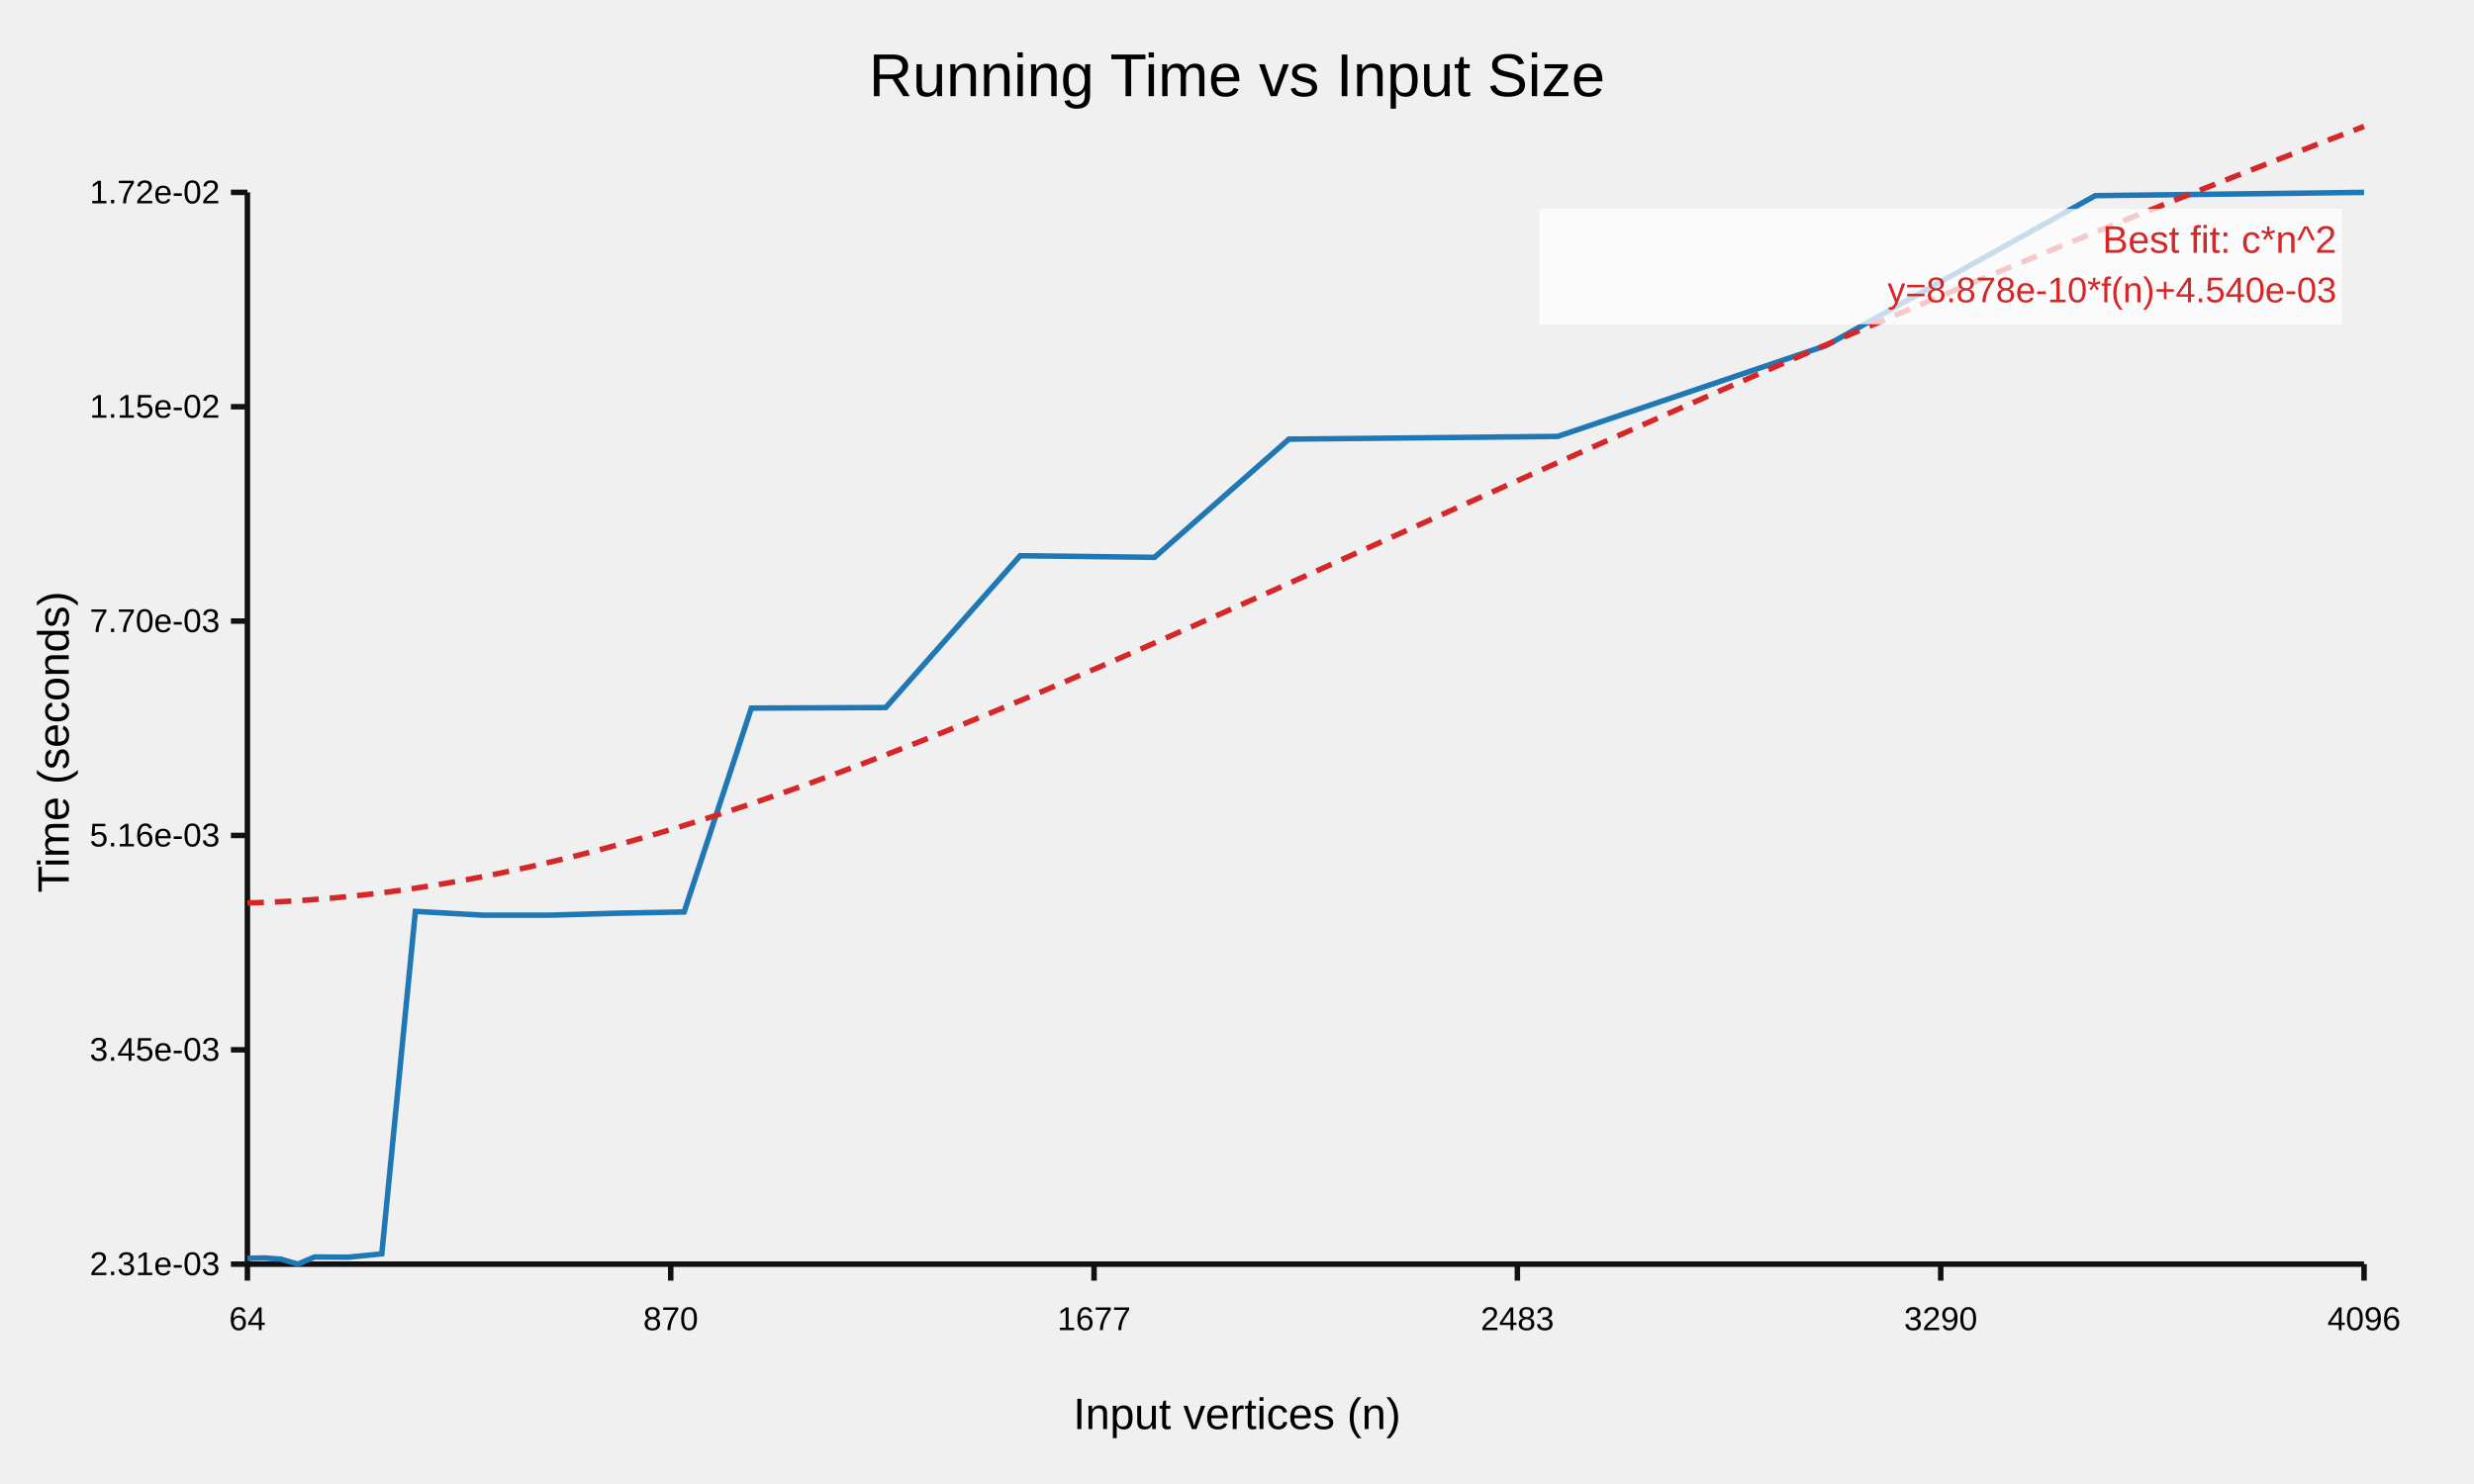
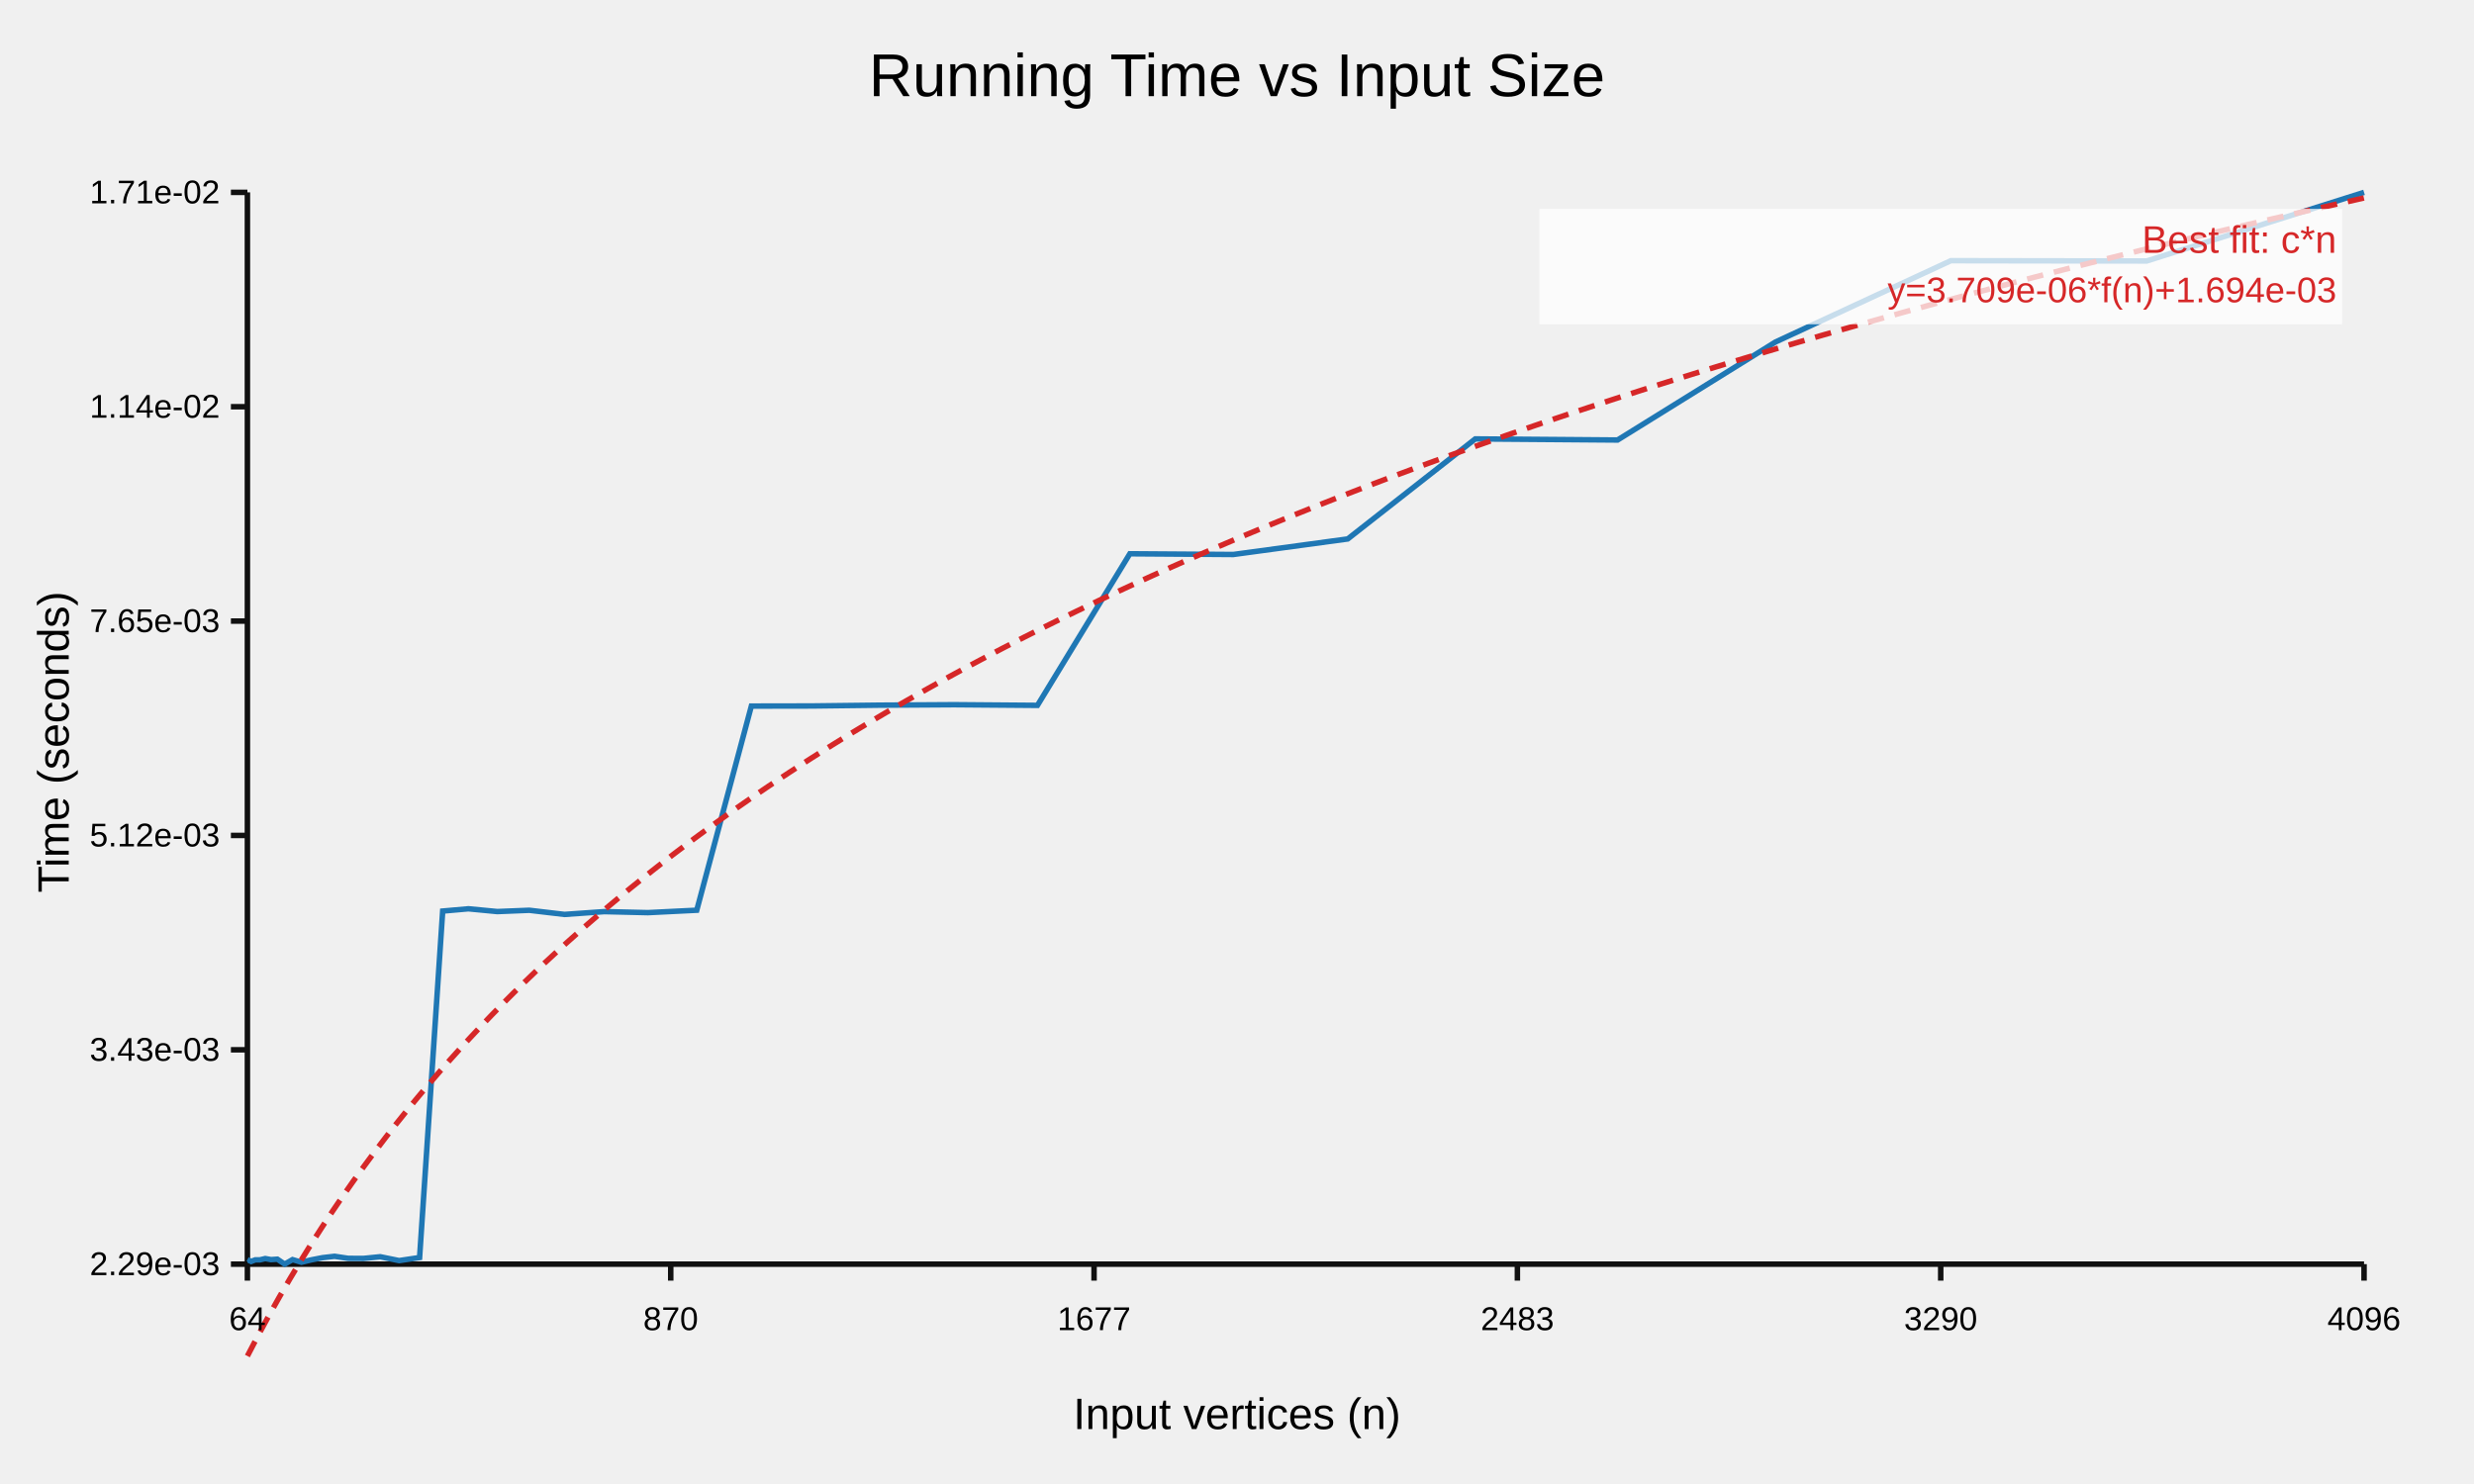
<svg xmlns="http://www.w3.org/2000/svg" width="900" height="540">
  <style>text{font-family:Arial,sans-serif} .axis{stroke:#111;stroke-width:2} .grid{stroke:#ddd;stroke-width:1} .data{fill:none;stroke:#1f77b4;stroke-width:2} .fit{fill:none;stroke:#d62728;stroke-width:2;stroke-dasharray:6 4}</style>
  <text x="450.0" y="35" text-anchor="middle" font-size="22">Running Time vs Input Size</text>
  <line class="axis" x1="90" y1="460" x2="860" y2="460" />
  <line class="axis" x1="90" y1="70" x2="90" y2="460" />
-   <polyline class="data" points="90.00,457.87 96.11,457.74 102.22,458.19 108.33,460.00 114.44,457.40 126.67,457.47 138.89,456.25 151.11,331.63 175.56,333.01 200.00,333.02 224.44,332.30 248.89,331.84 273.33,257.67 322.22,257.46 371.11,202.22 420.00,202.81 468.89,159.79 566.67,158.80 664.44,125.69 762.22,71.19 860.00,70.00" />
-   <polyline class="fit" points="90.00,328.56 93.87,328.45 97.74,328.30 101.61,328.13 105.48,327.92 109.35,327.68 113.22,327.41 117.09,327.11 120.95,326.78 124.82,326.42 128.69,326.03 132.56,325.61 136.43,325.16 140.30,324.69 144.17,324.18 148.04,323.64 151.91,323.07 155.78,322.48 159.65,321.85 163.52,321.20 167.39,320.52 171.26,319.82 175.13,319.08 178.99,318.32 182.86,317.53 186.73,316.72 190.60,315.88 194.47,315.02 198.34,314.13 202.21,313.21 206.08,312.27 209.95,311.31 213.82,310.32 217.69,309.31 221.56,308.28 225.43,307.23 229.30,306.15 233.17,305.05 237.04,303.93 240.90,302.79 244.77,301.63 248.64,300.44 252.51,299.24 256.38,298.02 260.25,296.78 264.12,295.52 267.99,294.25 271.86,292.95 275.73,291.64 279.60,290.31 283.47,288.97 287.34,287.61 291.21,286.23 295.08,284.84 298.94,283.43 302.81,282.01 306.68,280.58 310.55,279.13 314.42,277.67 318.29,276.19 322.16,274.71 326.03,273.21 329.90,271.70 333.77,270.17 337.64,268.64 341.51,267.10 345.38,265.54 349.25,263.98 353.12,262.40 356.98,260.82 360.85,259.23 364.72,257.62 368.59,256.01 372.46,254.40 376.33,252.77 380.20,251.14 384.07,249.50 387.94,247.85 391.81,246.19 395.68,244.53 399.55,242.87 403.42,241.20 407.29,239.52 411.16,237.84 415.03,236.15 418.89,234.46 422.76,232.76 426.63,231.06 430.50,229.35 434.37,227.64 438.24,225.93 442.11,224.22 445.98,222.50 449.85,220.78 453.72,219.05 457.59,217.33 461.46,215.60 465.33,213.87 469.20,212.13 473.07,210.40 476.93,208.66 480.80,206.93 484.67,205.19 488.54,203.45 492.41,201.71 496.28,199.97 500.15,198.23 504.02,196.48 507.89,194.74 511.76,193.00 515.63,191.26 519.50,189.52 523.37,187.78 527.24,186.03 531.11,184.29 534.97,182.55 538.84,180.82 542.71,179.08 546.58,177.34 550.45,175.61 554.32,173.87 558.19,172.14 562.06,170.41 565.93,168.68 569.80,166.95 573.67,165.22 577.54,163.50 581.41,161.78 585.28,160.06 589.15,158.34 593.02,156.62 596.88,154.91 600.75,153.20 604.62,151.49 608.49,149.78 612.36,148.07 616.23,146.37 620.10,144.67 623.97,142.98 627.84,141.28 631.71,139.59 635.58,137.91 639.45,136.22 643.32,134.54 647.19,132.86 651.06,131.18 654.92,129.51 658.79,127.84 662.66,126.17 666.53,124.51 670.40,122.85 674.27,121.19 678.14,119.54 682.01,117.89 685.88,116.25 689.75,114.60 693.62,112.96 697.49,111.33 701.36,109.69 705.23,108.07 709.10,106.44 712.96,104.82 716.83,103.20 720.70,101.59 724.57,99.98 728.44,98.37 732.31,96.77 736.18,95.17 740.05,93.57 743.92,91.98 747.79,90.39 751.66,88.80 755.53,87.22 759.40,85.65 763.27,84.07 767.14,82.50 771.01,80.94 774.87,79.38 778.74,77.82 782.61,76.27 786.48,74.72 790.35,73.17 794.22,71.63 798.09,70.09 801.96,68.55 805.83,67.02 809.70,65.50 813.57,63.97 817.44,62.45 821.31,60.94 825.18,59.43 829.05,57.92 832.91,56.42 836.78,54.92 840.65,53.42 844.52,51.93 848.39,50.44 852.26,48.96 856.13,47.48 860.00,46.00" />
+   <polyline class="data" points="90.00,458.33 91.34,459.03 92.86,458.44 94.58,458.43 96.49,457.97 98.59,458.35 100.89,458.19 103.56,460.00 106.42,458.35 109.67,459.31 113.30,458.43 117.31,457.65 121.70,457.14 126.67,457.89 132.20,457.92 138.32,457.31 145.19,458.71 152.64,457.60 161.04,331.52 170.40,330.69 180.90,331.70 192.55,331.23 205.35,332.74 219.86,331.72 235.71,332.09 253.47,331.21 273.33,256.93 295.30,256.89 319.74,256.60 347.05,256.43 377.41,256.67 411.02,201.51 448.65,201.77 490.28,196.11 536.68,159.71 588.44,160.11 645.92,124.43 709.70,94.86 780.94,94.97 860.00,70.00" />
+   <polyline class="fit" points="90.00,493.43 93.87,486.01 97.74,478.87 101.61,471.98 105.48,465.32 109.35,458.89 113.22,452.66 117.09,446.62 120.95,440.77 124.82,435.08 128.69,429.56 132.56,424.19 136.43,418.97 140.30,413.88 144.17,408.92 148.04,404.09 151.91,399.37 155.78,394.77 159.65,390.27 163.52,385.87 167.39,381.57 171.26,377.37 175.13,373.25 178.99,369.22 182.86,365.27 186.73,361.39 190.60,357.60 194.47,353.87 198.34,350.22 202.21,346.64 206.08,343.11 209.95,339.66 213.82,336.26 217.69,332.92 221.56,329.64 225.43,326.41 229.30,323.23 233.17,320.11 237.04,317.03 240.90,314.00 244.77,311.02 248.64,308.09 252.51,305.20 256.38,302.35 260.25,299.54 264.12,296.77 267.99,294.04 271.86,291.35 275.73,288.69 279.60,286.07 283.47,283.49 287.34,280.94 291.21,278.42 295.08,275.93 298.94,273.48 302.81,271.06 306.68,268.66 310.55,266.30 314.42,263.96 318.29,261.66 322.16,259.37 326.03,257.12 329.90,254.89 333.77,252.69 337.64,250.51 341.51,248.35 345.38,246.22 349.25,244.11 353.12,242.03 356.98,239.97 360.85,237.92 364.72,235.90 368.59,233.90 372.46,231.92 376.33,229.97 380.20,228.03 384.07,226.11 387.94,224.20 391.81,222.32 395.68,220.46 399.55,218.61 403.42,216.78 407.29,214.96 411.16,213.17 415.03,211.39 418.89,209.62 422.76,207.88 426.63,206.14 430.50,204.43 434.37,202.73 438.24,201.04 442.11,199.37 445.98,197.71 449.85,196.06 453.72,194.43 457.59,192.82 461.46,191.21 465.33,189.62 469.20,188.04 473.07,186.48 476.93,184.93 480.80,183.39 484.67,181.86 488.54,180.34 492.41,178.84 496.28,177.35 500.15,175.86 504.02,174.39 507.89,172.93 511.76,171.49 515.63,170.05 519.50,168.62 523.37,167.21 527.24,165.80 531.11,164.40 534.97,163.02 538.84,161.64 542.71,160.27 546.58,158.92 550.45,157.57 554.32,156.23 558.19,154.90 562.06,153.58 565.93,152.27 569.80,150.97 573.67,149.67 577.54,148.39 581.41,147.11 585.28,145.84 589.15,144.58 593.02,143.33 596.88,142.08 600.75,140.85 604.62,139.62 608.49,138.40 612.36,137.18 616.23,135.98 620.10,134.78 623.97,133.59 627.84,132.41 631.71,131.23 635.58,130.06 639.45,128.90 643.32,127.74 647.19,126.59 651.06,125.45 654.92,124.32 658.79,123.19 662.66,122.06 666.53,120.95 670.40,119.84 674.27,118.74 678.14,117.64 682.01,116.55 685.88,115.46 689.75,114.39 693.62,113.31 697.49,112.25 701.36,111.19 705.23,110.13 709.10,109.08 712.96,108.04 716.83,107.00 720.70,105.97 724.57,104.94 728.44,103.92 732.31,102.90 736.18,101.89 740.05,100.88 743.92,99.88 747.79,98.89 751.66,97.90 755.53,96.91 759.40,95.93 763.27,94.95 767.14,93.98 771.01,93.02 774.87,92.06 778.74,91.10 782.61,90.15 786.48,89.20 790.35,88.26 794.22,87.32 798.09,86.39 801.96,85.46 805.83,84.53 809.70,83.61 813.57,82.70 817.44,81.78 821.31,80.88 825.18,79.97 829.05,79.08 832.91,78.18 836.78,77.29 840.65,76.40 844.52,75.52 848.39,74.64 852.26,73.77 856.13,72.90 860.00,72.03" />
  <text x="450.0" y="520" text-anchor="middle" font-size="16">Input vertices (n)</text>
  <text x="25" y="270.0" text-anchor="middle" transform="rotate(-90,25,270.0)" font-size="16">Time (seconds)</text>
  <rect x="560" y="76" width="292" height="42" fill="white" opacity="0.75" />
-   <text x="850" y="92" text-anchor="end" font-size="14" fill="#d62728">Best fit: c*n^2</text>
-   <text x="850" y="110" text-anchor="end" font-size="13" fill="#d62728">y=8.878e-10*f(n)+4.540e-03</text>
+   <text x="850" y="92" text-anchor="end" font-size="14" fill="#d62728">Best fit: c*n</text>
+   <text x="850" y="110" text-anchor="end" font-size="13" fill="#d62728">y=3.709e-06*f(n)+1.694e-03</text>
  <line class="axis" x1="90.00" y1="460" x2="90.00" y2="466" />
  <text x="90.00" y="484" text-anchor="middle" font-size="12">64</text>
  <line class="axis" x1="244.00" y1="460" x2="244.00" y2="466" />
  <text x="244.00" y="484" text-anchor="middle" font-size="12">870</text>
  <line class="axis" x1="398.00" y1="460" x2="398.00" y2="466" />
  <text x="398.00" y="484" text-anchor="middle" font-size="12">1677</text>
  <line class="axis" x1="552.00" y1="460" x2="552.00" y2="466" />
  <text x="552.00" y="484" text-anchor="middle" font-size="12">2483</text>
  <line class="axis" x1="706.00" y1="460" x2="706.00" y2="466" />
  <text x="706.00" y="484" text-anchor="middle" font-size="12">3290</text>
  <line class="axis" x1="860.00" y1="460" x2="860.00" y2="466" />
  <text x="860.00" y="484" text-anchor="middle" font-size="12">4096</text>
  <line class="axis" x1="84" y1="460.00" x2="90" y2="460.00" />
-   <text x="80" y="464.00" text-anchor="end" font-size="12">2.31e-03</text>
+   <text x="80" y="464.00" text-anchor="end" font-size="12">2.29e-03</text>
  <line class="axis" x1="84" y1="382.00" x2="90" y2="382.00" />
-   <text x="80" y="386.00" text-anchor="end" font-size="12">3.45e-03</text>
+   <text x="80" y="386.00" text-anchor="end" font-size="12">3.43e-03</text>
  <line class="axis" x1="84" y1="304.00" x2="90" y2="304.00" />
-   <text x="80" y="308.00" text-anchor="end" font-size="12">5.16e-03</text>
+   <text x="80" y="308.00" text-anchor="end" font-size="12">5.12e-03</text>
  <line class="axis" x1="84" y1="226.00" x2="90" y2="226.00" />
-   <text x="80" y="230.00" text-anchor="end" font-size="12">7.70e-03</text>
+   <text x="80" y="230.00" text-anchor="end" font-size="12">7.65e-03</text>
  <line class="axis" x1="84" y1="148.00" x2="90" y2="148.00" />
-   <text x="80" y="152.00" text-anchor="end" font-size="12">1.15e-02</text>
+   <text x="80" y="152.00" text-anchor="end" font-size="12">1.14e-02</text>
  <line class="axis" x1="84" y1="70.00" x2="90" y2="70.00" />
-   <text x="80" y="74.00" text-anchor="end" font-size="12">1.72e-02</text>
+   <text x="80" y="74.00" text-anchor="end" font-size="12">1.71e-02</text>
</svg>
